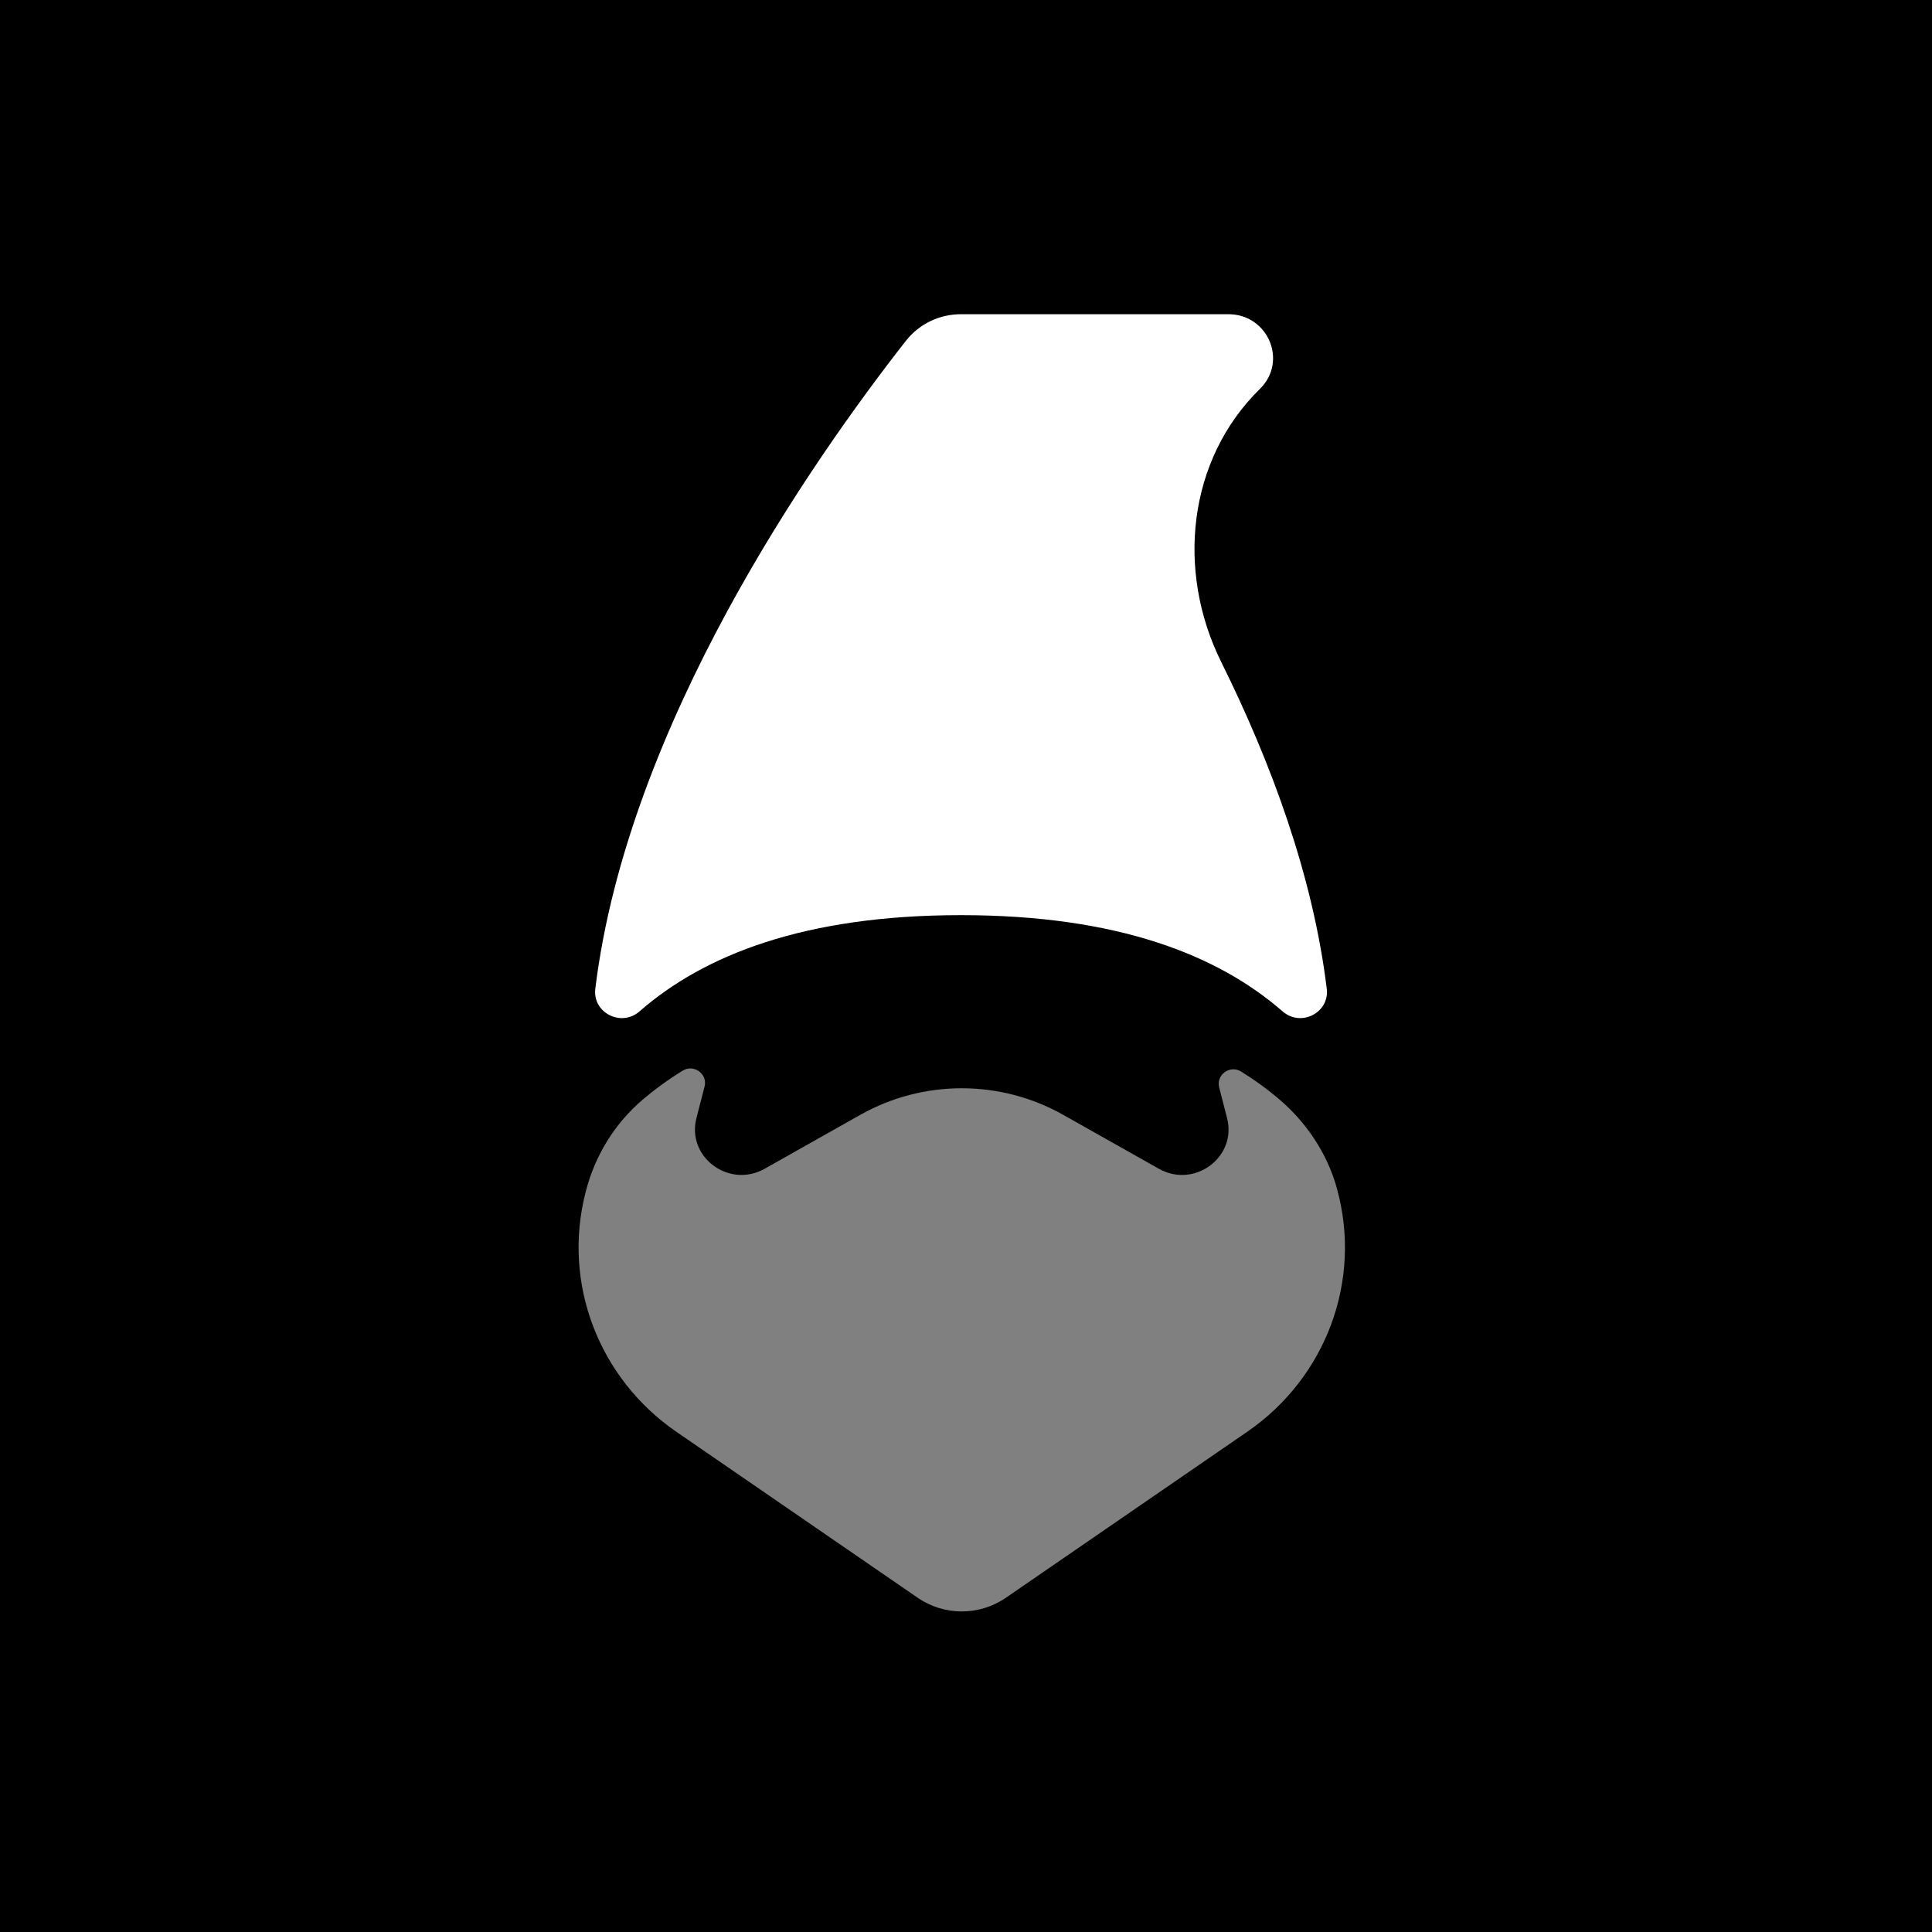
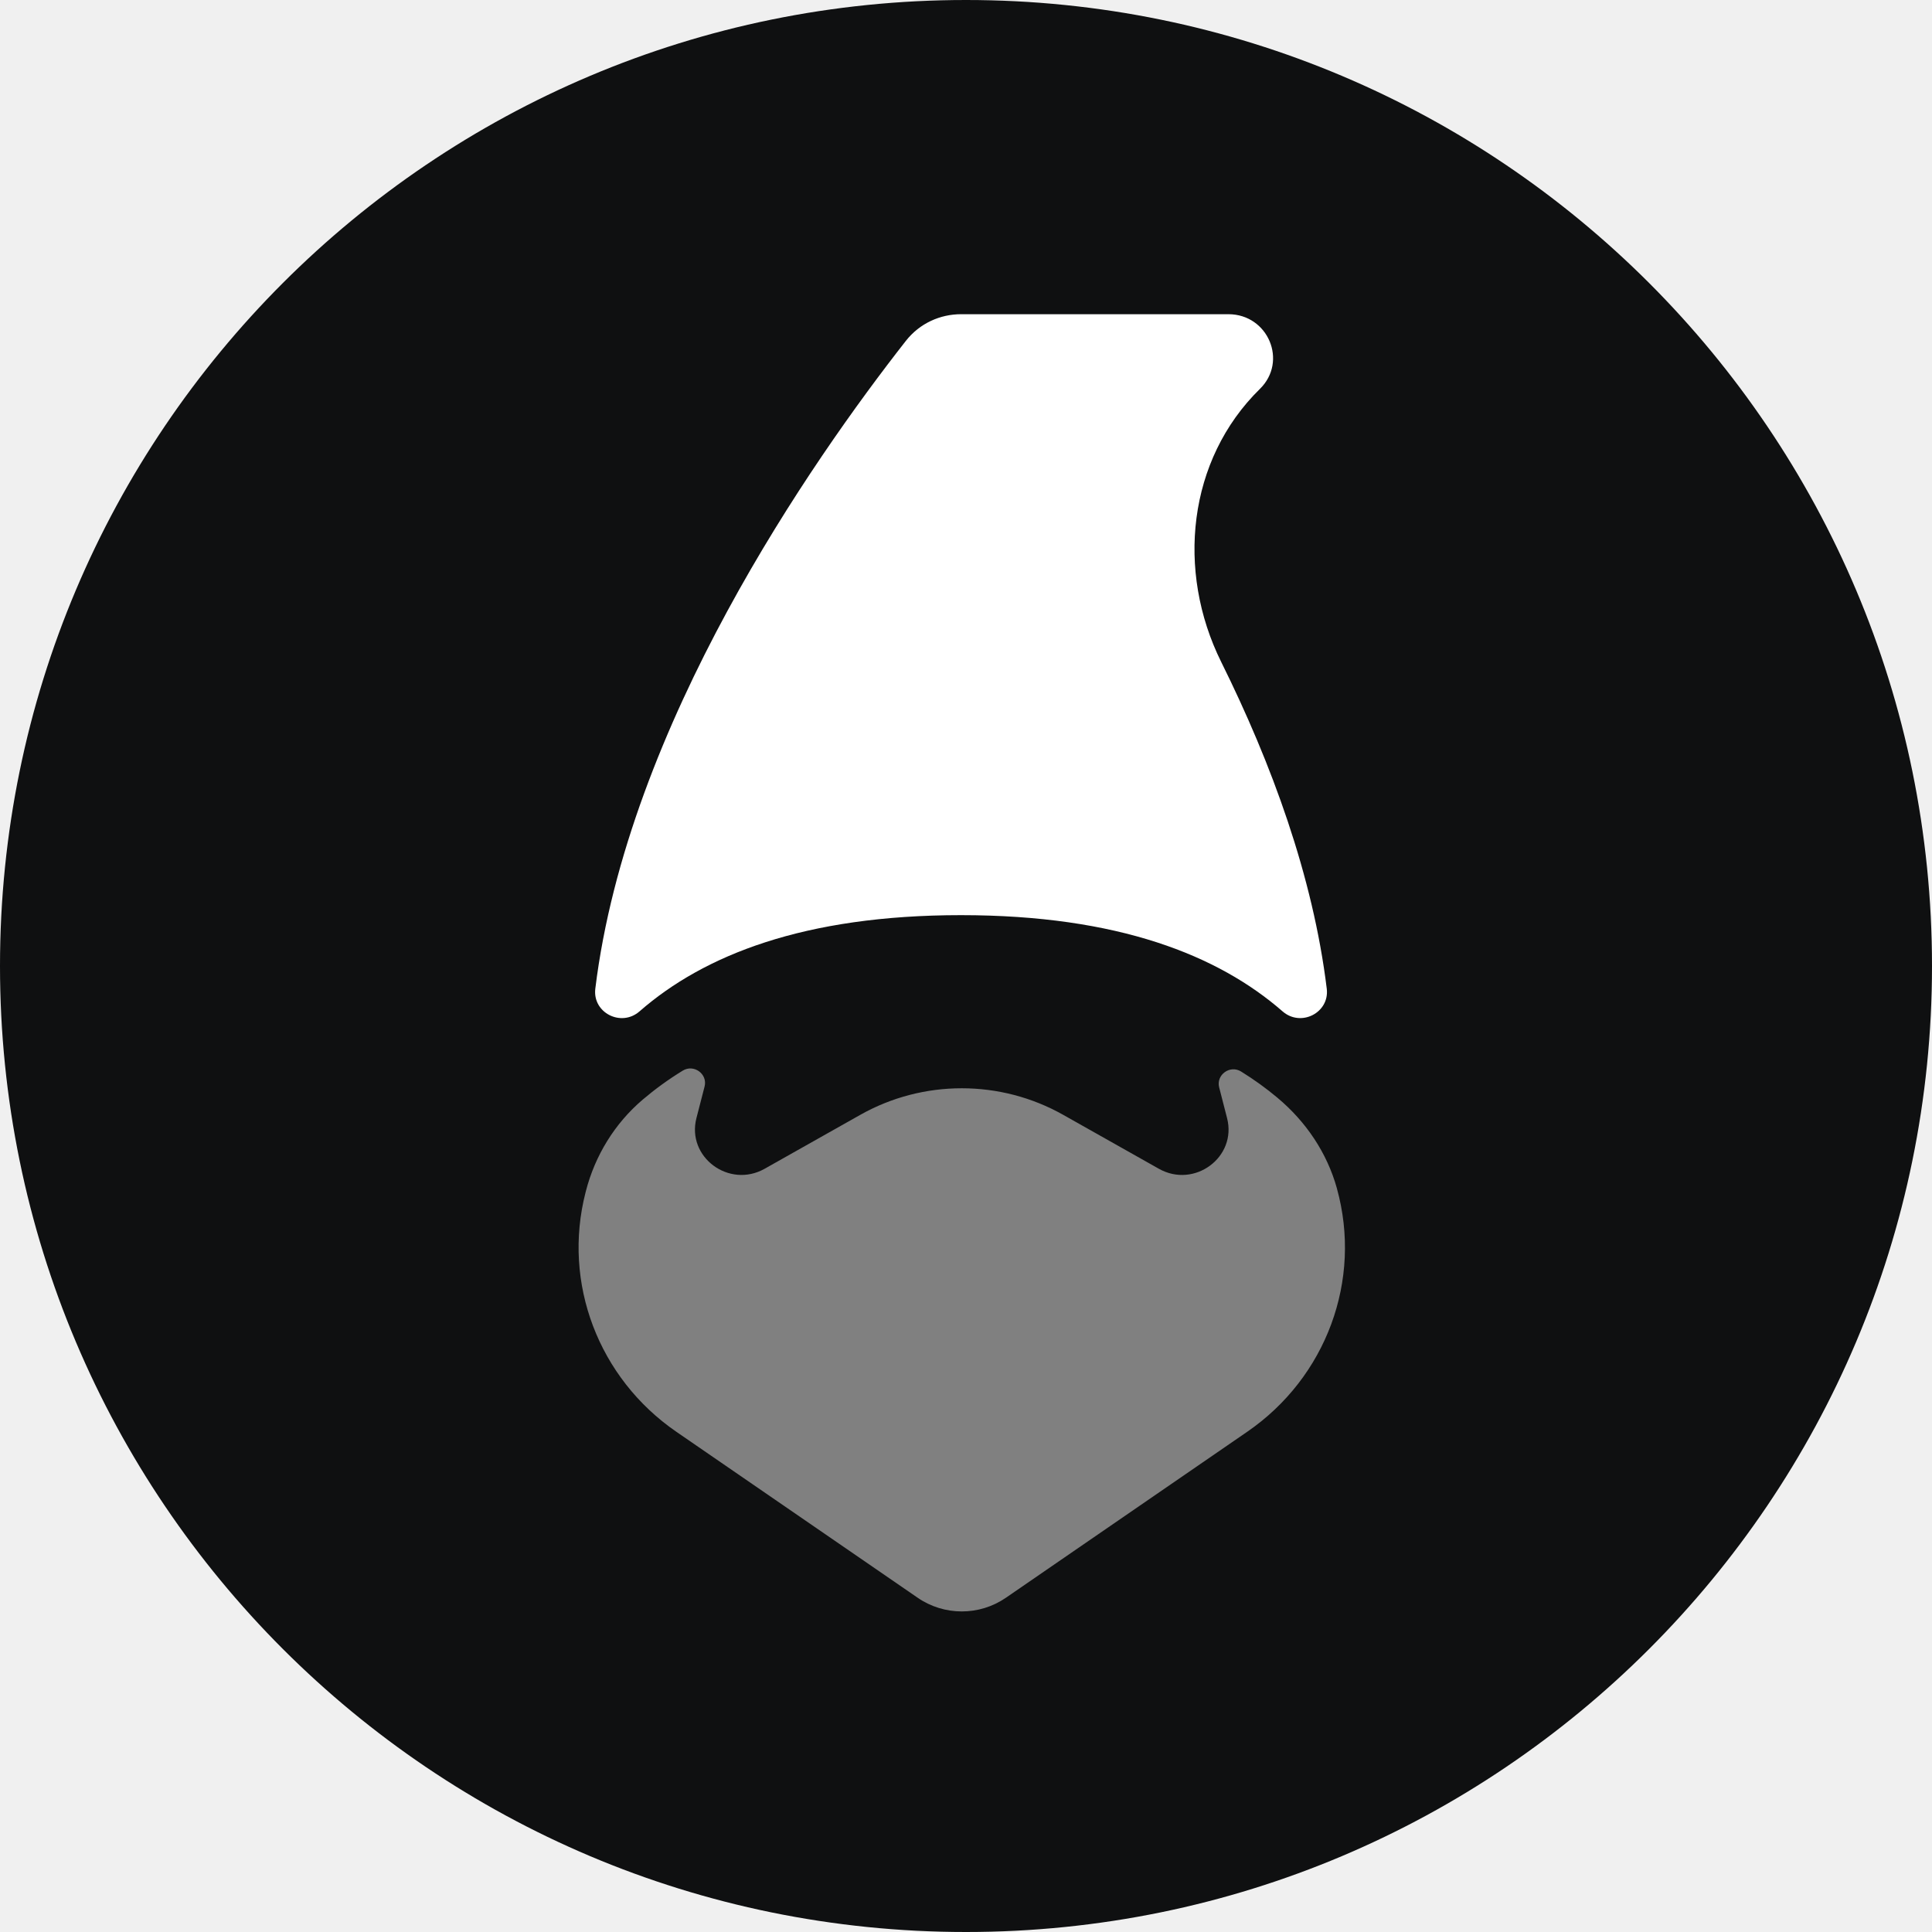
- <svg xmlns="http://www.w3.org/2000/svg" width="100" height="100" viewBox="0 0 100 100" fill="none">
-   <rect width="100" height="100" fill="black" />
+ <svg xmlns="http://www.w3.org/2000/svg" width="196" height="196" viewBox="0 0 100 100" fill="none">
+   <circle cx="50" cy="50" r="50" fill="#0F1011" />
  <path d="M69.198 61.512L69.198 61.509C68.687 59.67 67.596 58.052 66.116 56.816C65.545 56.337 64.922 55.885 64.241 55.463C63.663 55.104 62.936 55.633 63.104 56.284L63.513 57.874C64.033 59.894 61.822 61.533 59.981 60.494L55.032 57.704C51.78 55.87 47.781 55.87 44.528 57.704L39.579 60.494C37.738 61.533 35.528 59.891 36.047 57.874L36.469 56.238C36.636 55.59 35.912 55.061 35.335 55.418C34.578 55.882 33.892 56.385 33.269 56.914C31.811 58.154 30.798 59.818 30.325 61.652L30.308 61.719C29.104 66.406 30.974 71.332 35.008 74.109L47.504 82.703C48.871 83.642 50.692 83.642 52.06 82.703L64.555 74.109C68.65 71.293 70.514 66.259 69.198 61.514L69.198 61.512Z" fill="#808080" />
  <path d="M68.673 51.177C67.962 45.35 65.815 39.516 63.208 34.26C60.875 29.556 61.465 23.804 65.214 20.128C66.668 18.702 65.638 16.263 63.58 16.263H49.746C48.678 16.263 47.608 16.724 46.887 17.644C42.016 23.861 32.478 37.54 30.813 51.177C30.663 52.419 32.15 53.18 33.102 52.348C36.426 49.445 41.611 47.368 49.743 47.368C57.875 47.368 63.058 49.448 66.385 52.348C67.337 53.18 68.823 52.416 68.673 51.177Z" fill="white" />
</svg>
